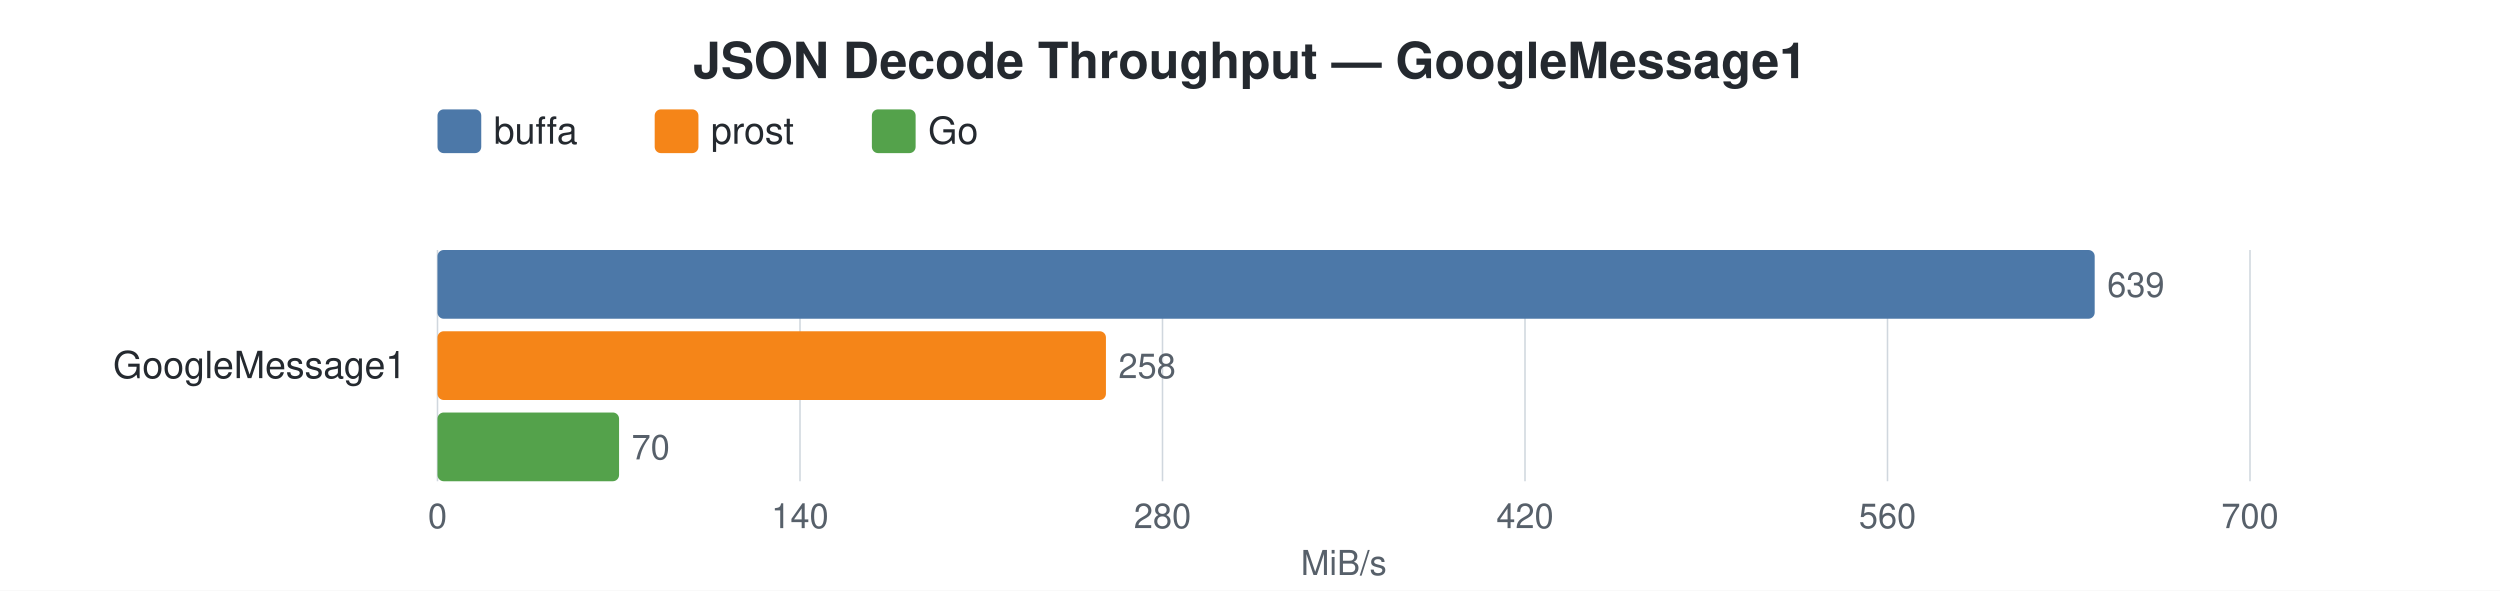
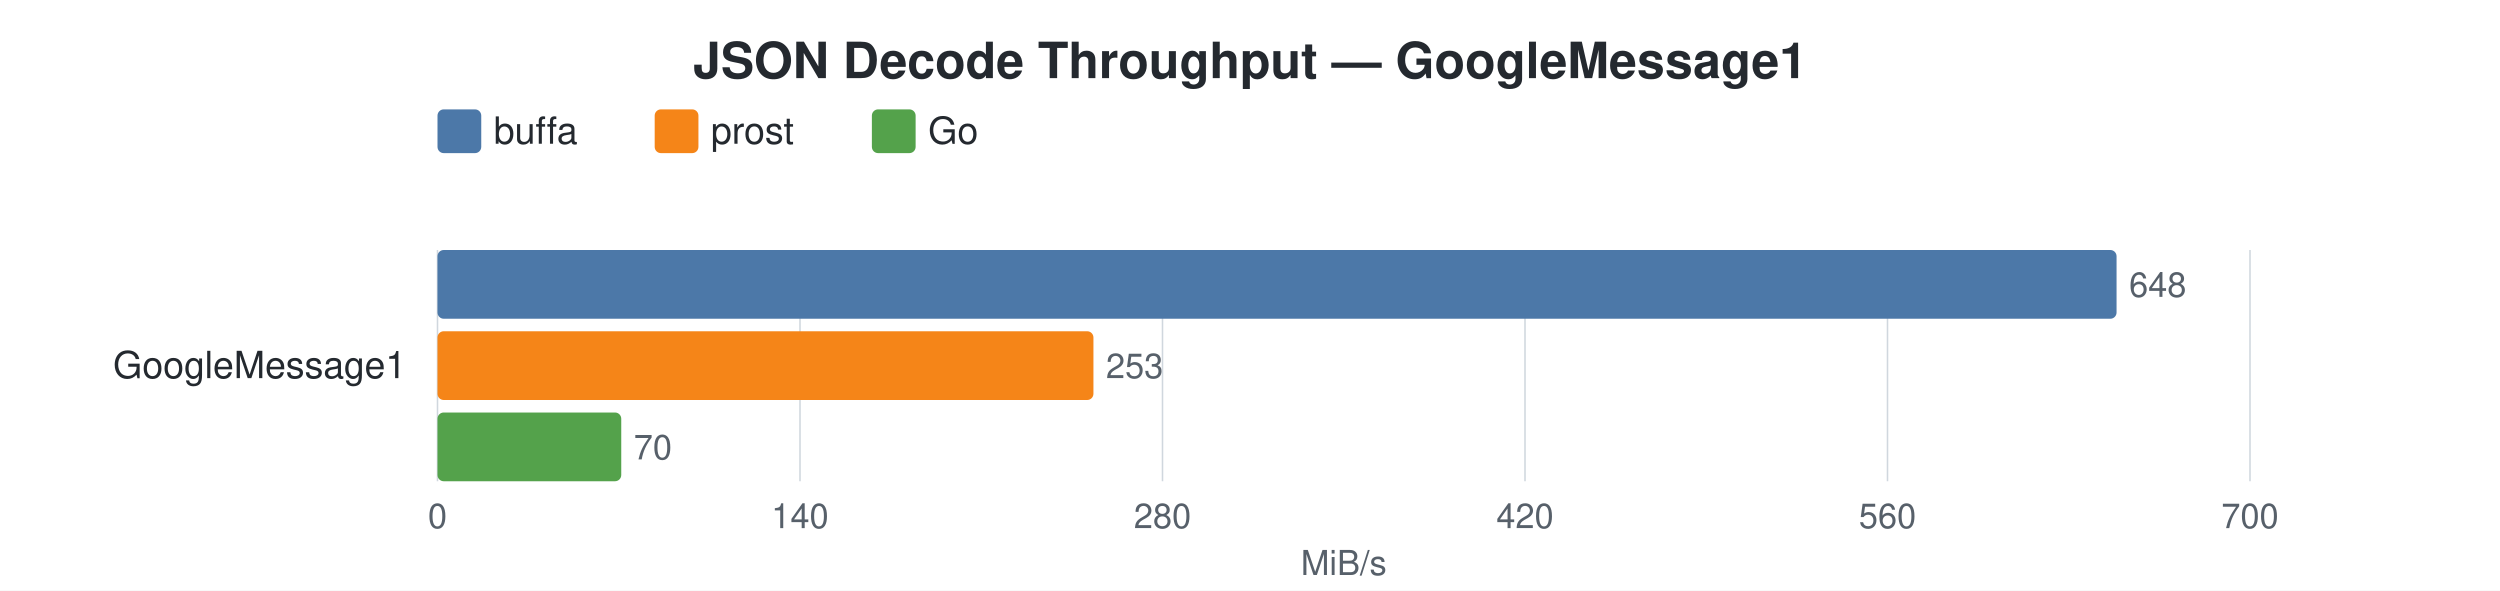
<svg xmlns="http://www.w3.org/2000/svg" width="800" height="189" viewBox="0 0 800 189">
  <style>
    text { font-family: -apple-system, BlinkMacSystemFont, "Segoe UI", Helvetica, Arial, sans-serif; }
    .title { font-size: 16px; font-weight: 600; fill: #24292f; }
    .label { font-size: 12px; fill: #24292f; }
    .value { font-size: 11px; fill: #57606a; }
    .axis-label { font-size: 11px; fill: #57606a; }
    .legend-text { font-size: 12px; fill: #24292f; }
    .grid { stroke: #d0d7de; stroke-width: 0.5; }
  </style>
  <rect width="100%" height="100%" fill="white" />
  <text x="400.0" y="25" text-anchor="middle" class="title">JSON Decode Throughput — GoogleMessage1</text>
  <rect x="140" y="35" width="14" height="14" rx="2" fill="#4C78A8" />
  <text x="158" y="46" class="legend-text">buffa</text>
  <rect x="209.5" y="35" width="14" height="14" rx="2" fill="#F58518" />
  <text x="227.5" y="46" class="legend-text">prost</text>
  <rect x="279.0" y="35" width="14" height="14" rx="2" fill="#54A24B" />
  <text x="297.0" y="46" class="legend-text">Go</text>
  <line x1="140.0" y1="80" x2="140.0" y2="154" class="grid" />
  <text x="140.0" y="169" text-anchor="middle" class="axis-label">0</text>
  <line x1="256.0" y1="80" x2="256.0" y2="154" class="grid" />
  <text x="256.0" y="169" text-anchor="middle" class="axis-label">140</text>
  <line x1="372.0" y1="80" x2="372.0" y2="154" class="grid" />
  <text x="372.0" y="169" text-anchor="middle" class="axis-label">280</text>
  <line x1="488.0" y1="80" x2="488.0" y2="154" class="grid" />
  <text x="488.0" y="169" text-anchor="middle" class="axis-label">420</text>
  <line x1="604.0" y1="80" x2="604.0" y2="154" class="grid" />
  <text x="604.0" y="169" text-anchor="middle" class="axis-label">560</text>
  <line x1="720.0" y1="80" x2="720.0" y2="154" class="grid" />
  <text x="720.0" y="169" text-anchor="middle" class="axis-label">700</text>
  <text x="430.0" y="184" text-anchor="middle" class="axis-label">MiB/s</text>
  <text x="130" y="121.0" text-anchor="end" class="label">GoogleMessage1</text>
-   <rect x="140" y="80.0" width="530.3" height="22" rx="2" fill="#4C78A8" />
-   <text x="674.3" y="95.0" class="value">639</text>
-   <rect x="140" y="106.0" width="213.9" height="22" rx="2" fill="#F58518" />
-   <text x="357.9" y="121.0" class="value">258</text>
-   <rect x="140" y="132.0" width="58.1" height="22" rx="2" fill="#54A24B" />
-   <text x="202.1" y="147.0" class="value">70</text>
+   <rect x="140" y="80.0" width="537.3" height="22" rx="2" fill="#4C78A8" />
+   <text x="681.3" y="95.0" class="value">648</text>
+   <rect x="140" y="106.0" width="209.9" height="22" rx="2" fill="#F58518" />
+   <text x="353.9" y="121.0" class="value">253</text>
+   <rect x="140" y="132.0" width="58.8" height="22" rx="2" fill="#54A24B" />
+   <text x="202.8" y="147.0" class="value">70</text>
</svg>
